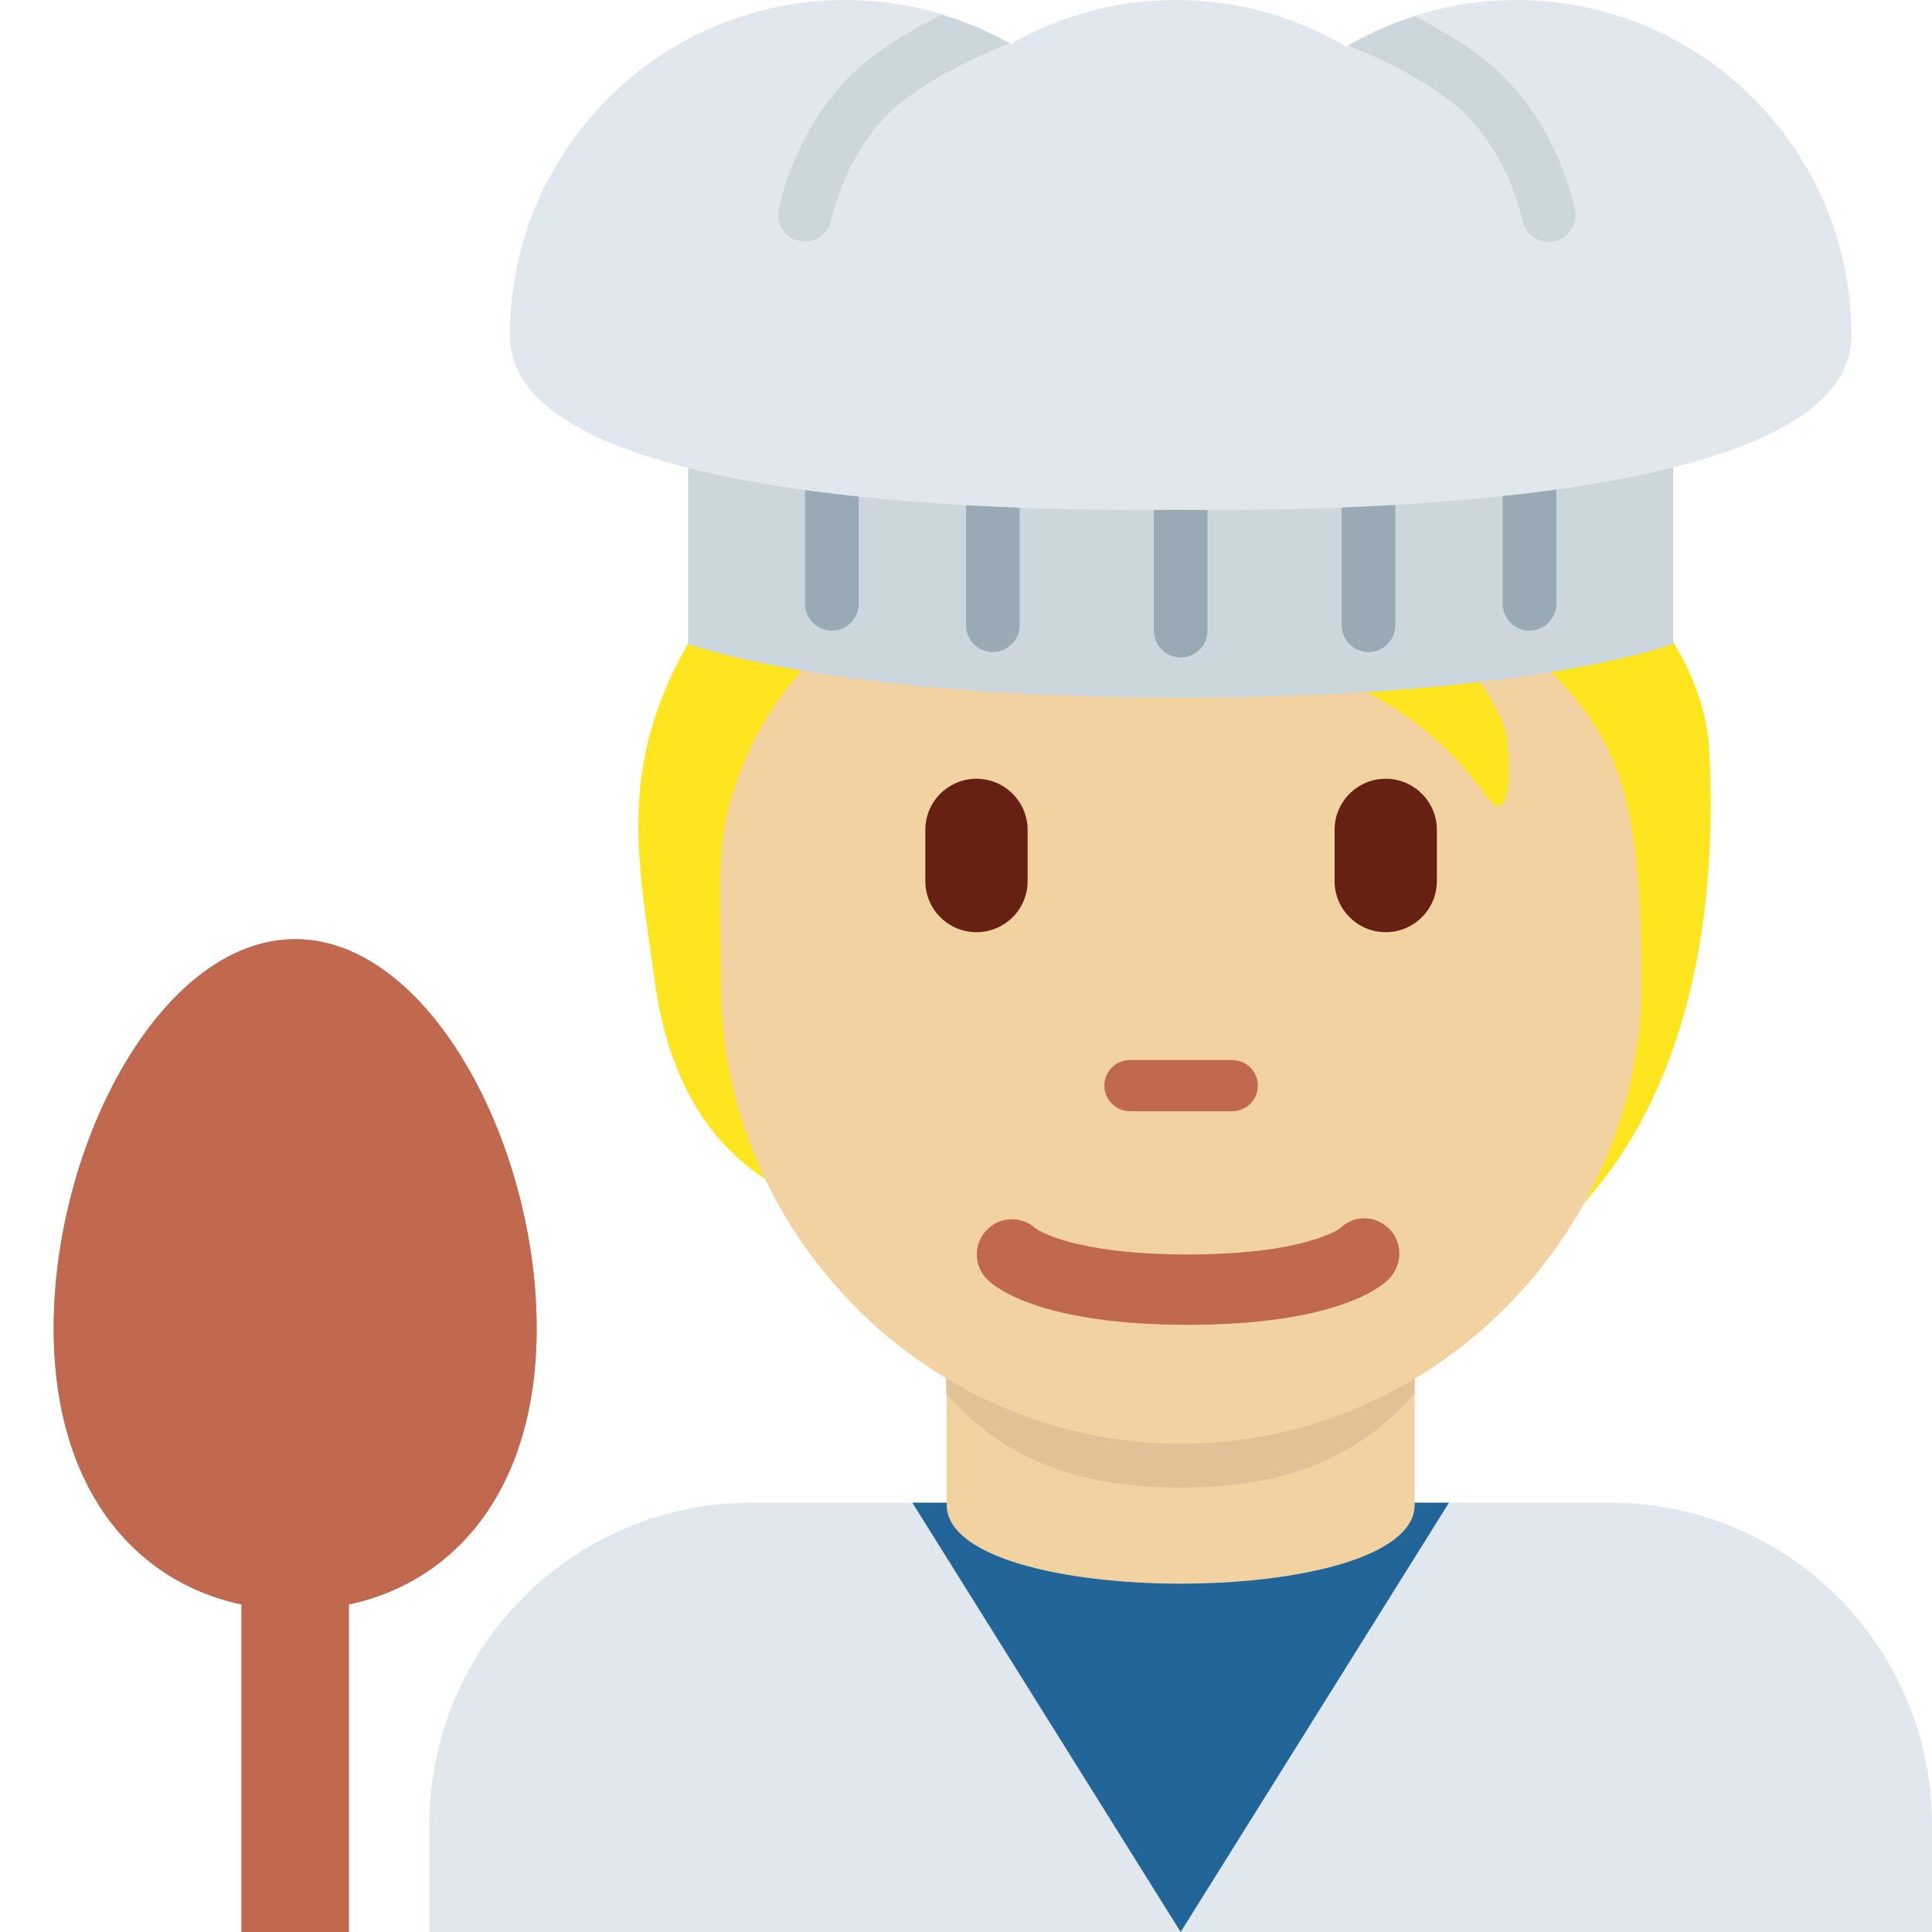
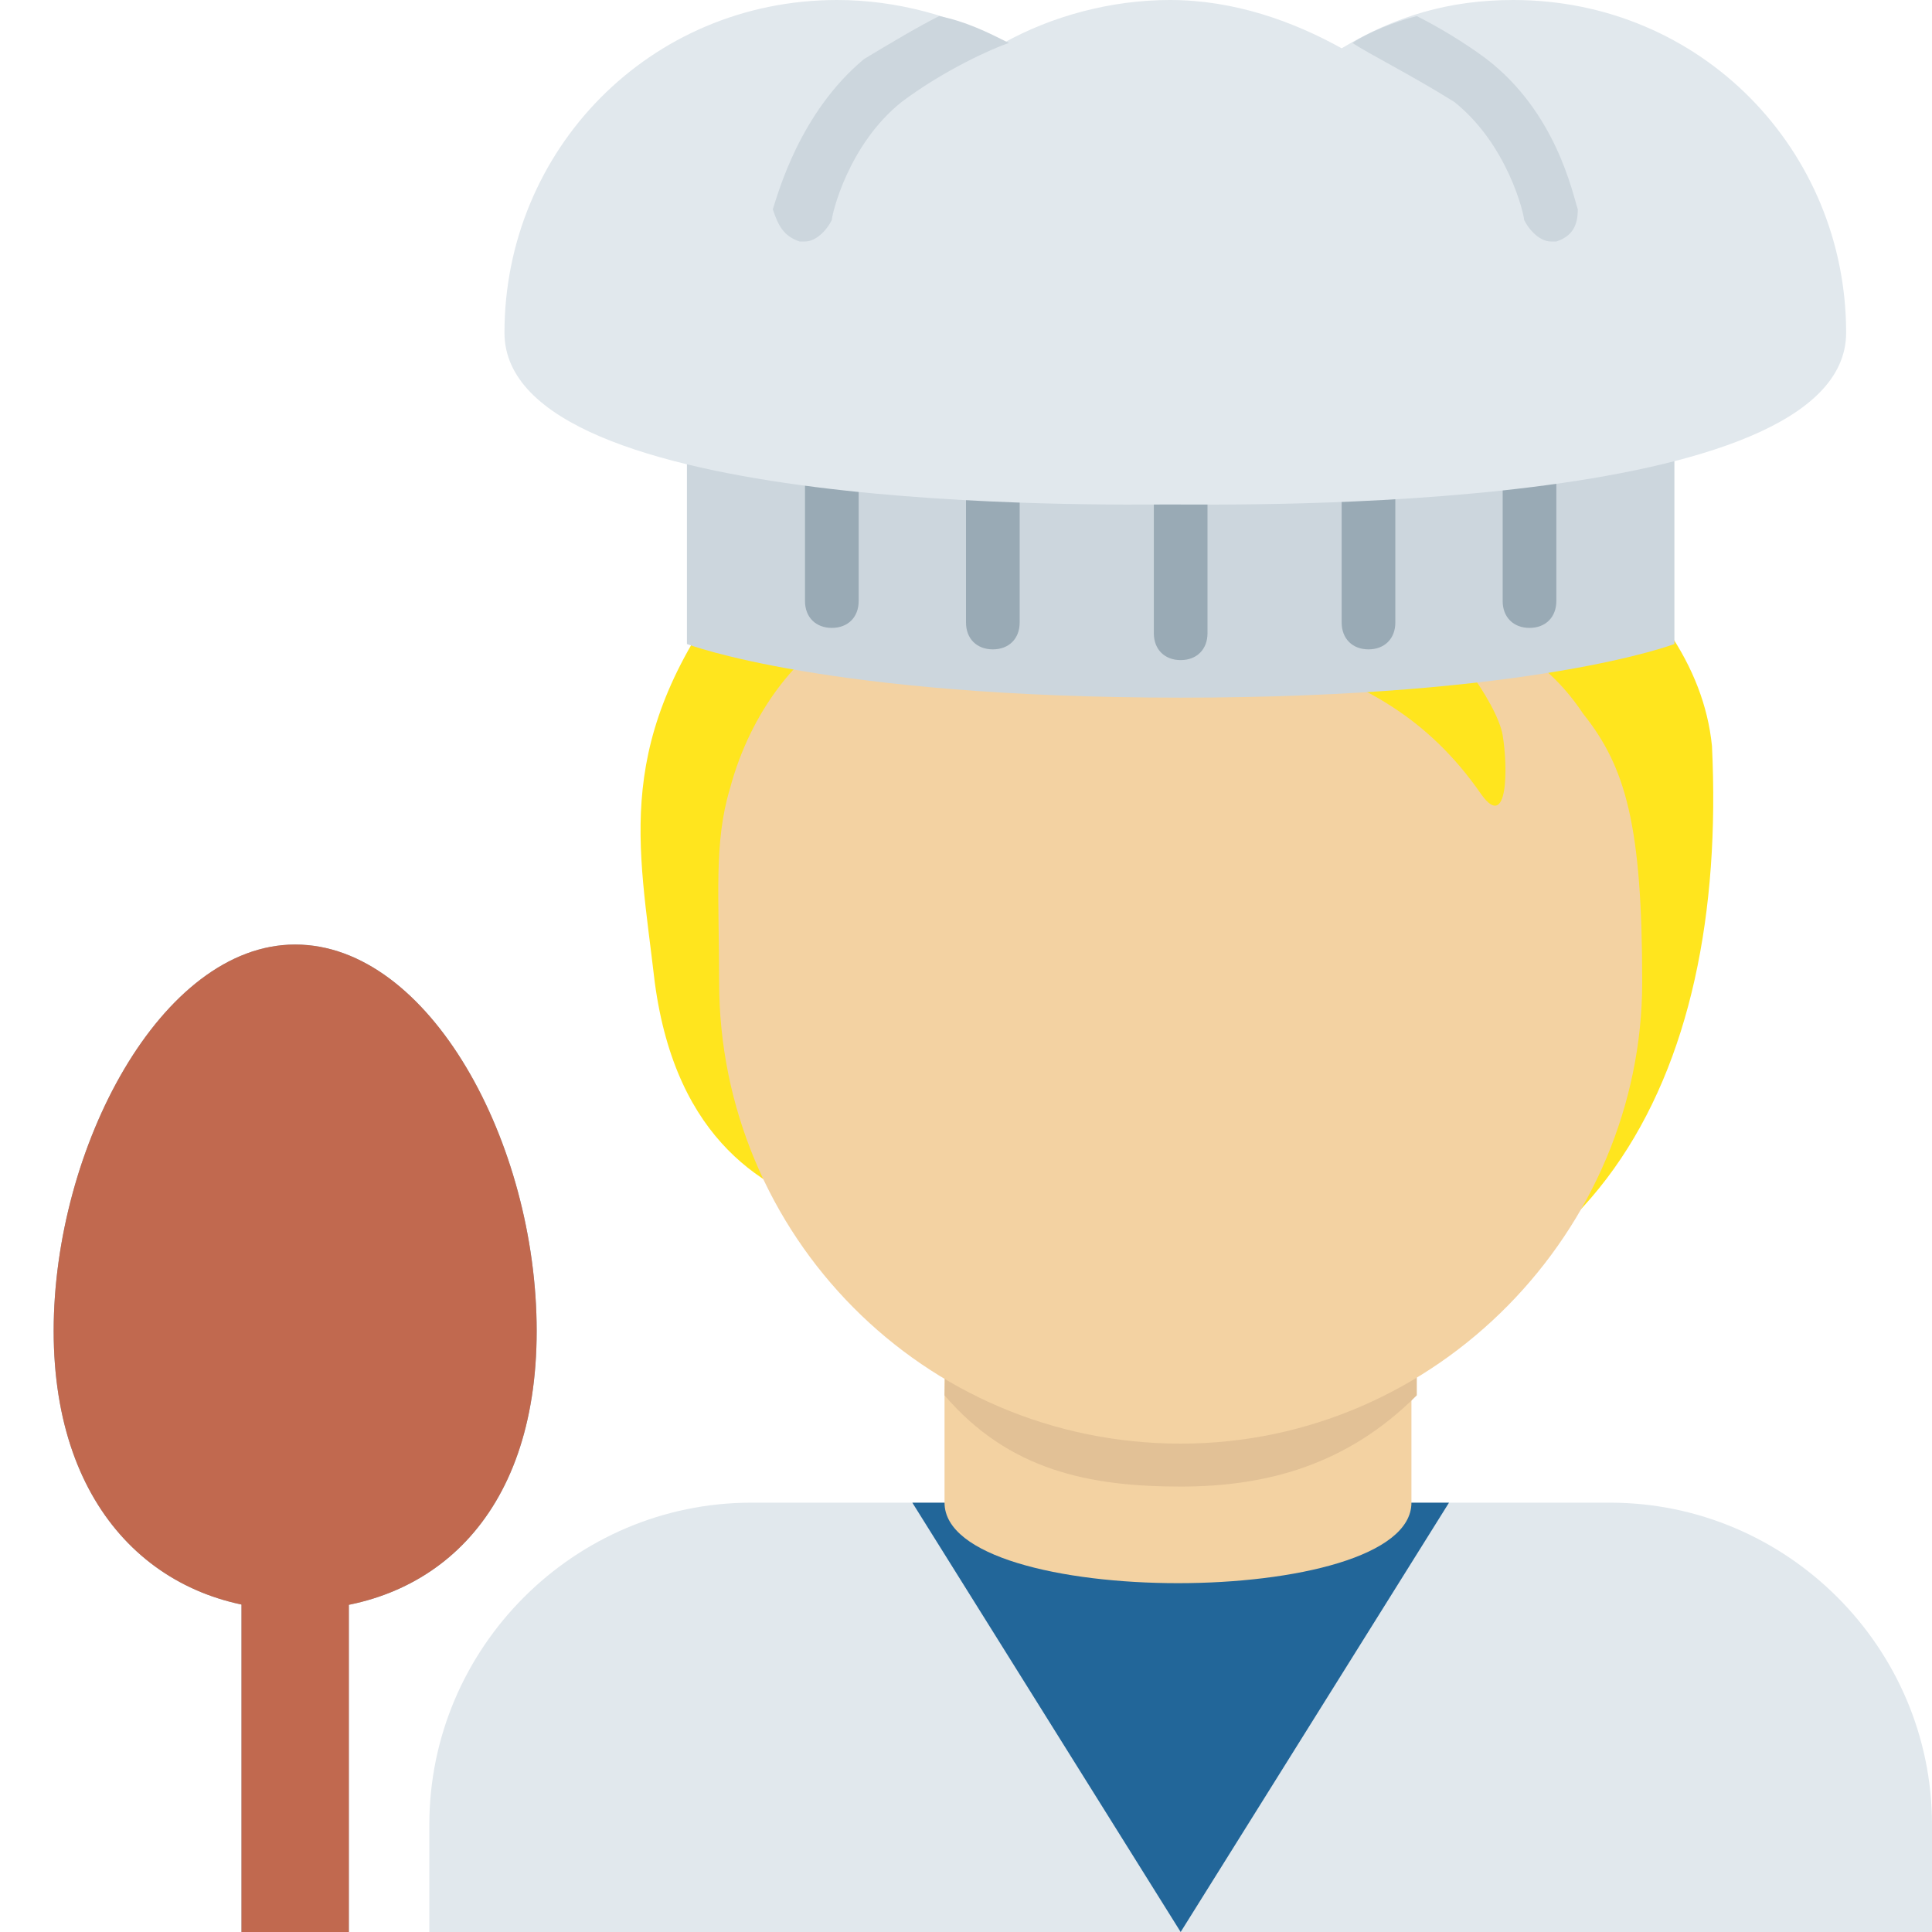
- <svg xmlns="http://www.w3.org/2000/svg" viewBox="0 0 36 36">
-   <path fill="#E1E8ED" d="M36 36v-2c0-3.314-2.686-6-6-6H14c-3.313 0-6 2.686-6 6v2h28z" />
-   <path fill="#269" d="M22 36l5-8H17z" />
-   <path fill="#F3D2A2" d="M17.64 28.038c0 1.962 8.72 1.962 8.72 0v-3.749h-8.72v3.749z" />
-   <path fill="#E2C196" d="M17.632 25.973c1.216 1.374 2.724 1.746 4.364 1.746 1.639 0 3.146-.373 4.363-1.746v-3.491h-8.728v3.491z" />
-   <path fill="#FFE51E" d="M23.157 6.984c-1.925-.623 1.444-3.7.312-2.228-2.944.057-7.652 3.158-9.802 5.97-2.317 3.03-1.824 4.933-1.469 7.546.403 2.96 2.067 3.907 3.397 4.303 1.914 2.529 3.949 2.421 7.366 2.421 6.672 0 9.24-4.913 8.884-11.106-.267-2.981-3.848-5.34-8.688-6.906z" />
-   <path fill="#F3D2A2" d="M29.547 13.273c-.646-.894-1.472-1.614-3.284-1.868.68.311 1.725 1.727 1.81 2.321.085.595.082 1.75-.386 1.099-2.049-2.851-4.878-2.401-7.204-3.856-1.624-1.016-2.119-2.141-2.119-2.141s-.198 1.5-2.661 3.029c-.714.443-1.566 1.43-2.038 2.888-.34 1.048-.234 1.982-.234 3.578 0 4.66 3.841 8.578 8.578 8.578s8.578-3.953 8.578-8.578c-.001-2.898-.304-4.031-1.04-5.05z" />
-   <path fill="#C1694F" d="M22.961 20.706h-1.906c-.263 0-.477-.213-.477-.477s.213-.477.477-.477h1.906c.263 0 .477.213.477.477s-.213.477-.477.477z" />
-   <path fill="#662113" d="M18.195 17.37c-.526 0-.953-.427-.953-.953v-.953c0-.526.427-.953.953-.953s.953.427.953.953v.953c0 .527-.426.953-.953.953zm7.626 0c-.526 0-.953-.427-.953-.953v-.953c0-.526.427-.953.953-.953s.953.427.953.953v.953c0 .527-.427.953-.953.953z" />
-   <path fill="#C1694F" d="M22.134 24.686c-2.754 0-3.6-.705-3.741-.848-.256-.256-.256-.671 0-.927.248-.248.646-.255.902-.023.052.037.721.487 2.839.487 2.2 0 2.836-.485 2.842-.49.256-.255.657-.243.913.015.256.256.242.683-.014.938-.142.143-.987.848-3.741.848" />
-   <path fill="#CCD6DD" d="M31.178 12S28.556 13 22 13s-9.178-1-9.178-1V6h18.355v6z" />
-   <path fill="#99AAB5" d="M16 11.25c0 .276-.224.5-.5.5s-.5-.224-.5-.5v-3c0-.276.224-.5.5-.5s.5.224.5.5v3zm13 0c0 .276-.224.5-.5.5s-.5-.224-.5-.5v-3c0-.276.224-.5.5-.5s.5.224.5.5v3zm-10 .4c0 .276-.224.5-.5.5s-.5-.224-.5-.5v-3c0-.276.224-.5.5-.5s.5.224.5.5v3zm3.5.1c0 .276-.224.5-.5.5s-.5-.224-.5-.5v-3c0-.276.224-.5.5-.5s.5.224.5.5v3zm3.5-.1c0 .276-.224.5-.5.5s-.5-.224-.5-.5v-3c0-.276.224-.5.5-.5s.5.224.5.5v3z" />
-   <path fill="#E1E8ED" d="M28.25 0c-1.157 0-2.237.32-3.167.869C24.153.32 23.073 0 21.916 0c-1.122 0-2.173.3-3.083.818C17.923.3 16.872 0 15.75 0 12.298 0 9.5 2.798 9.5 6.25S20.794 9.5 21.916 9.5c1.157 0 12.584.202 12.584-3.25S31.701 0 28.25 0z" />
-   <path fill="#99AAB5" d="M10 24.75C10 28.202 7.985 30 5.5 30S1 28.202 1 24.75s2.015-7.25 4.5-7.25 4.5 3.798 4.5 7.25z" />
-   <path fill="#99AAB5" d="M4.5 28h2v8h-2z" />
-   <path fill="#C1694F" d="M10 24.75C10 28.202 7.985 30 5.5 30S1 28.202 1 24.75s2.015-7.25 4.5-7.25 4.5 3.798 4.5 7.25z" />
-   <path fill="#C1694F" d="M4.5 28h2v8h-2z" />
-   <path fill="#CCD6DD" d="M14.894 4.489c.036.008.071.011.106.011.231 0 .438-.16.488-.394.031-.145.334-1.441 1.319-2.212.76-.595 1.749-.987 2.007-1.084-.396-.225-.824-.4-1.268-.535-.423.21-.914.486-1.355.832-1.236.967-1.617 2.492-1.681 2.788-.057.27.115.536.384.594zm12.157-2.586c.986.772 1.289 2.066 1.319 2.211.051.235.258.395.489.395.034 0 .069-.003.105-.011.27-.058.441-.324.384-.594-.064-.296-.443-1.82-1.681-2.789-.426-.333-.896-.602-1.309-.809-.434.139-.851.317-1.237.542.337.132 1.227.504 1.93 1.055z" />
+ <svg xmlns="http://www.w3.org/2000/svg" version="1.1" id="Layer_1" x="0px" y="0px" viewBox="0 0 36 36" style="enable-background:new 0 0 36 36;" xml:space="preserve">
+   <style type="text/css">
+ 	.st0{fill:#E1E8ED;}
+ 	.st1{fill:#226699;}
+ 	.st2{fill:#F3D2A2;}
+ 	.st3{fill:#E2C196;}
+ 	.st4{fill:#FFE51E;}
+ 	.st5{fill:#CCD6DD;}
+ 	.st6{fill:#99AAB5;}
+ 	.st7{fill:#C1694F;}
+ </style>
+   <path class="st0" d="M36,36v-2c0-3.3-2.7-6-6-6H14c-3.3,0-6,2.7-6,6v2H36z" />
+   <path class="st1" d="M22,36l5-8H17L22,36z" />
+   <path class="st2" d="M17.6,28c0,2,8.7,2,8.7,0v-3.7h-8.7V28z" />
+   <path class="st3" d="M17.6,26c1.2,1.4,2.7,1.7,4.4,1.7c1.6,0,3.1-0.4,4.4-1.7v-3.5h-8.7L17.6,26L17.6,26z" />
+   <path class="st4" d="M23.2,7c-1.9-0.6,1.4-3.7,0.3-2.2c-2.9,0.1-7.7,3.2-9.8,6c-2.3,3-1.8,4.9-1.5,7.5c0.4,3,2.1,3.9,3.4,4.3  c1.9,2.5,3.9,2.4,7.4,2.4c6.7,0,9.2-4.9,8.9-11.1C31.6,10.9,28,8.5,23.2,7z" />
+   <path class="st2" d="M29.5,13.3c-0.6-0.9-1.5-1.6-3.3-1.9c0.7,0.3,1.7,1.7,1.8,2.3c0.1,0.6,0.1,1.8-0.4,1.1c-2-2.9-4.9-2.4-7.2-3.9  c-1.6-1-2.1-2.1-2.1-2.1s-0.2,1.5-2.7,3c-0.7,0.4-1.6,1.4-2,2.9c-0.3,1-0.2,2-0.2,3.6c0,4.7,3.8,8.6,8.6,8.6s8.6-4,8.6-8.6  C30.6,15.4,30.3,14.3,29.5,13.3z" />
+   <path class="st5" d="M31.2,12c0,0-2.6,1-9.2,1s-9.2-1-9.2-1V6h18.4L31.2,12L31.2,12z" />
+   <path class="st6" d="M16,11.2c0,0.3-0.2,0.5-0.5,0.5S15,11.5,15,11.2v-3c0-0.3,0.2-0.5,0.5-0.5S16,8,16,8.2V11.2z M29,11.2  c0,0.3-0.2,0.5-0.5,0.5S28,11.5,28,11.2v-3c0-0.3,0.2-0.5,0.5-0.5S29,8,29,8.2V11.2z M19,11.6c0,0.3-0.2,0.5-0.5,0.5  S18,11.9,18,11.6v-3c0-0.3,0.2-0.5,0.5-0.5S19,8.4,19,8.6V11.6z M22.5,11.8c0,0.3-0.2,0.5-0.5,0.5s-0.5-0.2-0.5-0.5v-3  c0-0.3,0.2-0.5,0.5-0.5s0.5,0.2,0.5,0.5V11.8z M26,11.6c0,0.3-0.2,0.5-0.5,0.5S25,11.9,25,11.6v-3c0-0.3,0.2-0.5,0.5-0.5  S26,8.4,26,8.6V11.6z" />
+   <path class="st0" d="M28.2,0c-1.2,0-2.2,0.3-3.2,0.9c-0.9-0.5-2-0.9-3.2-0.9c-1.1,0-2.2,0.3-3.1,0.8c-0.9-0.5-2-0.8-3.1-0.8  c-3.5,0-6.2,2.8-6.2,6.2s11.3,3.2,12.4,3.2c1.2,0,12.6,0.2,12.6-3.2S31.7,0,28.2,0z" />
+   <path class="st6" d="M10,24.8c0,3.5-2,5.2-4.5,5.2S1,28.2,1,24.8s2-7.2,4.5-7.2S10,21.3,10,24.8z" />
+   <path class="st6" d="M4.5,28h2v8h-2V28z" />
+   <path class="st7" d="M10,24.8c0,3.5-2,5.2-4.5,5.2S1,28.2,1,24.8s2-7.2,4.5-7.2S10,21.3,10,24.8z" />
+   <path class="st7" d="M4.5,28h2v8h-2V28z" />
+   <path class="st5" d="M14.9,4.5c0,0,0.1,0,0.1,0c0.2,0,0.4-0.2,0.5-0.4c0-0.1,0.3-1.4,1.3-2.2c0.8-0.6,1.7-1,2-1.1  c-0.4-0.2-0.8-0.4-1.3-0.5c-0.4,0.2-0.9,0.5-1.4,0.8c-1.2,1-1.6,2.5-1.7,2.8C14.5,4.2,14.6,4.4,14.9,4.5z M27.1,1.9  c1,0.8,1.3,2.1,1.3,2.2c0.1,0.2,0.3,0.4,0.5,0.4c0,0,0.1,0,0.1,0c0.3-0.1,0.4-0.3,0.4-0.6c-0.1-0.3-0.4-1.8-1.7-2.8  c-0.4-0.3-0.9-0.6-1.3-0.8c-0.4,0.1-0.9,0.3-1.2,0.5C25.5,1,26.3,1.4,27.1,1.9z" />
</svg>
